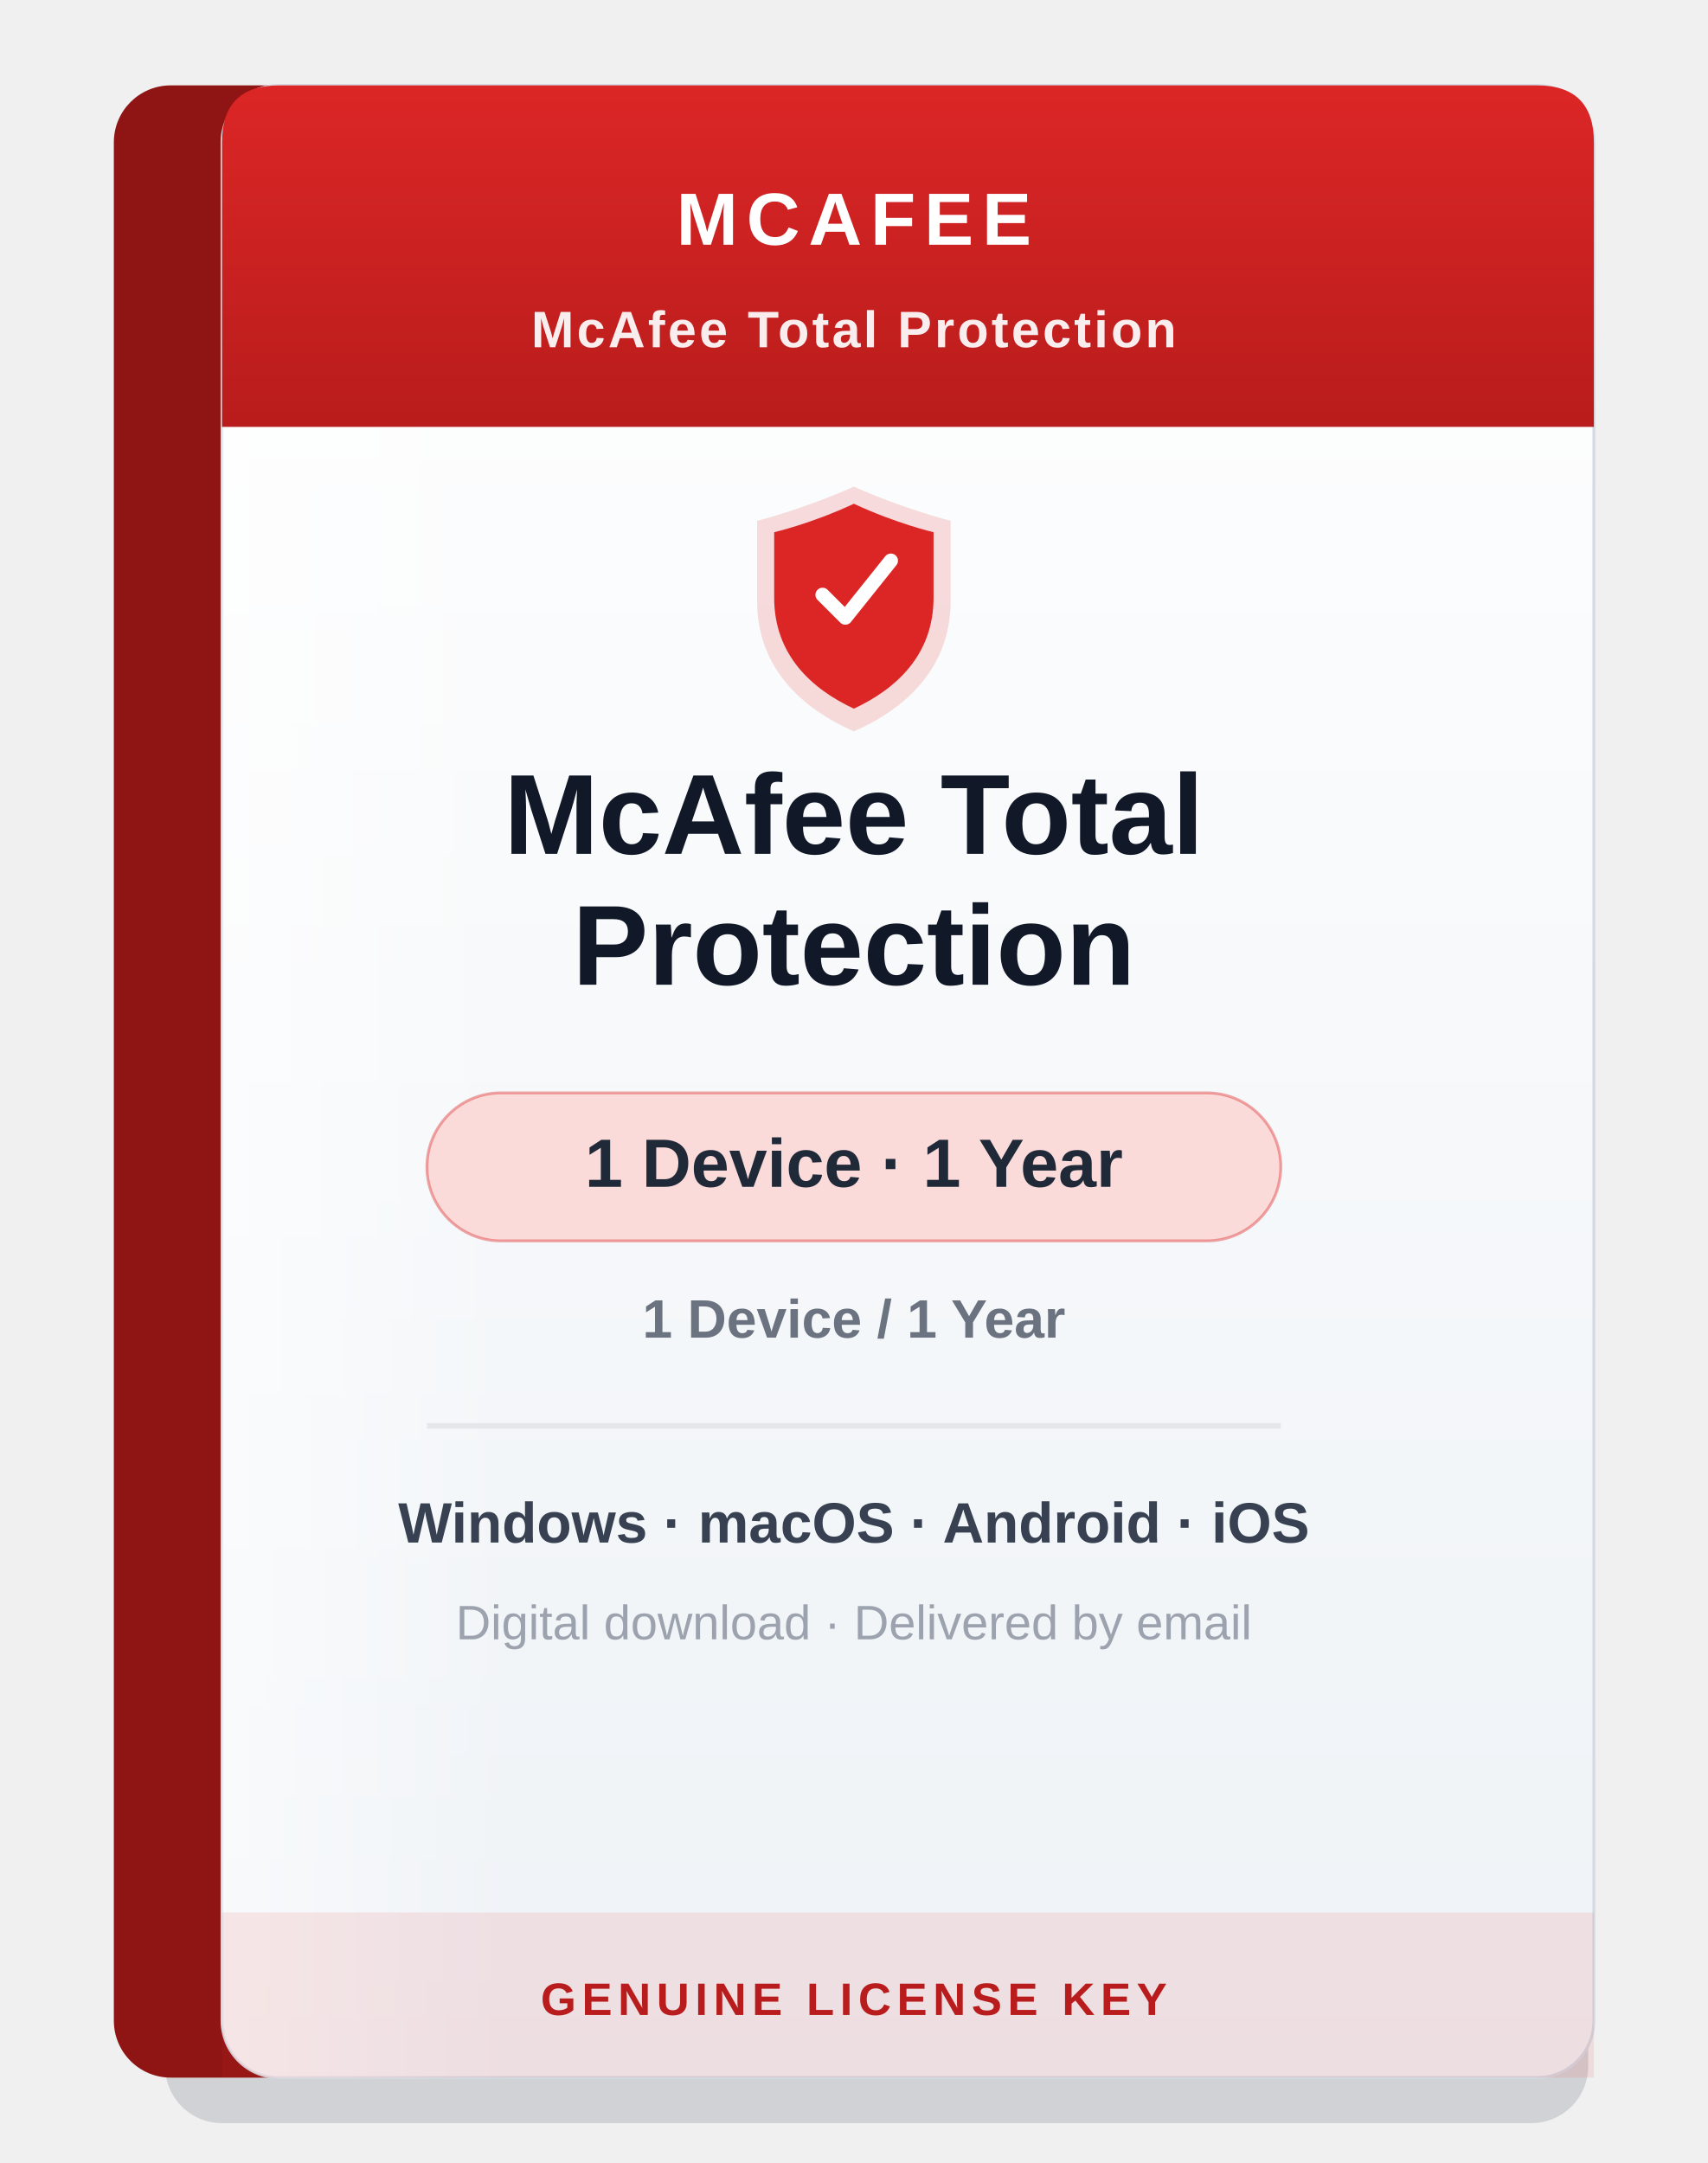
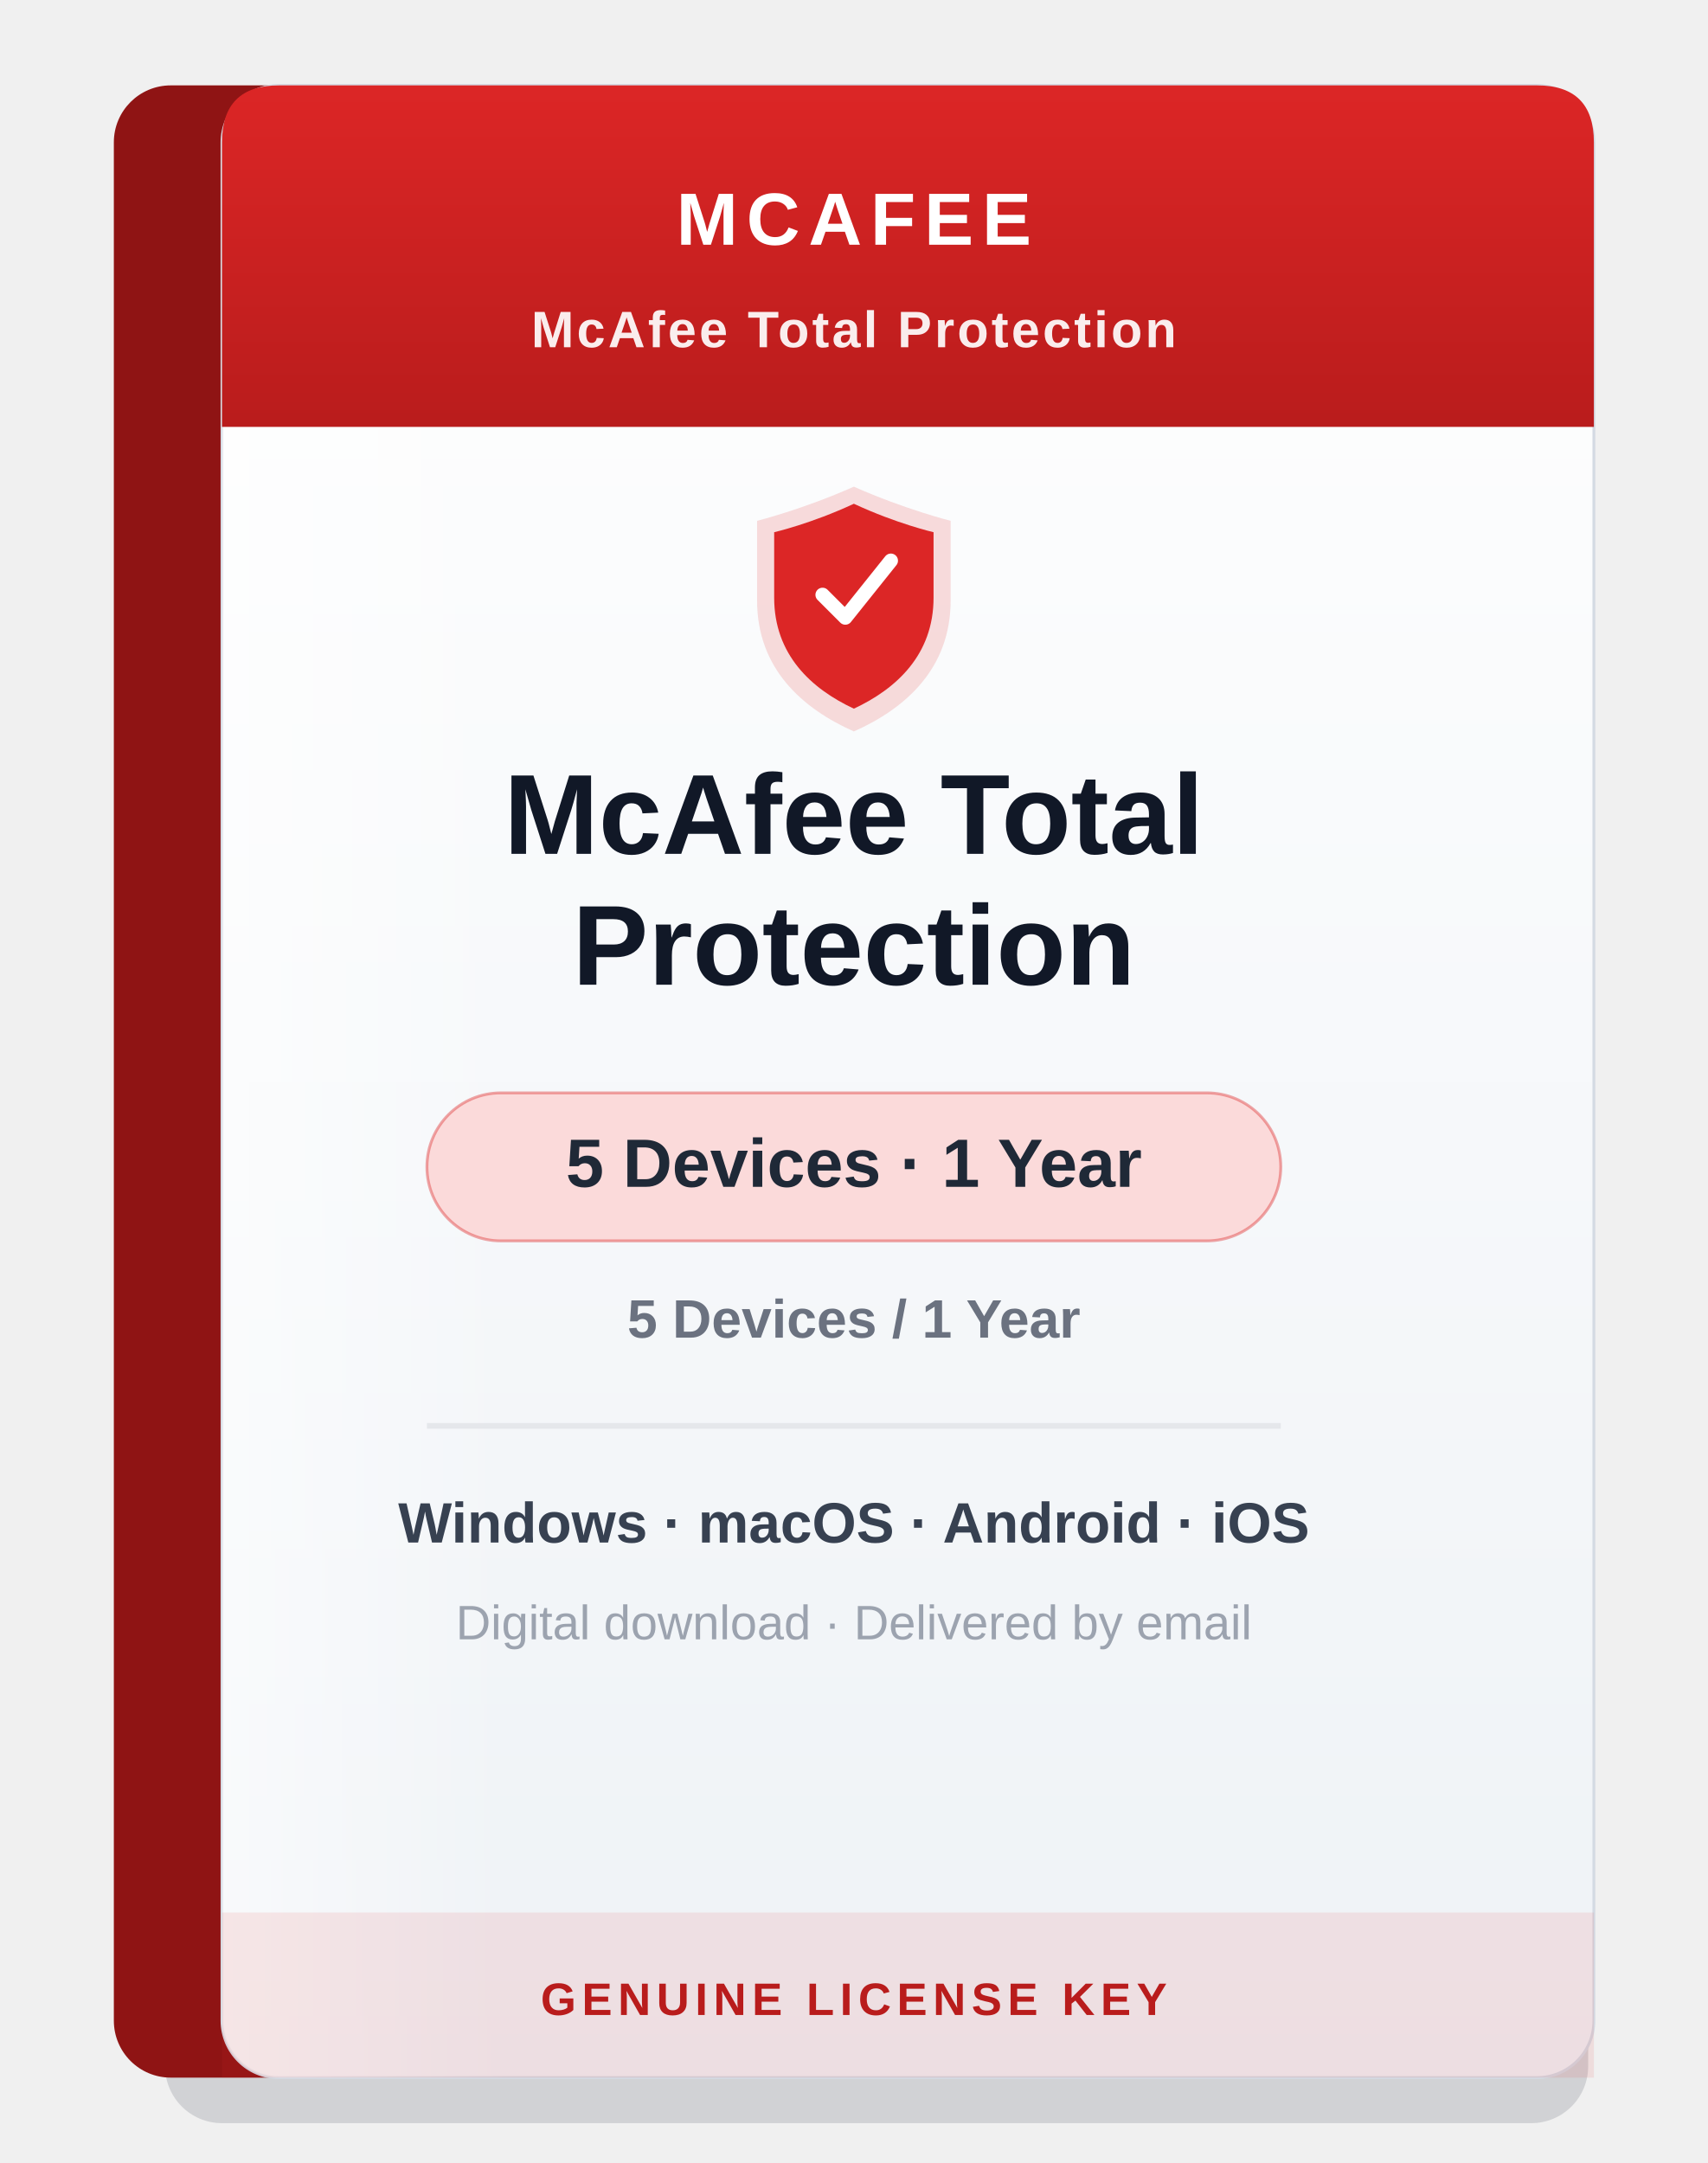
<svg xmlns="http://www.w3.org/2000/svg" width="600" height="760" viewBox="0 0 600 760">
  <defs>
    <linearGradient id="face" x1="0" y1="0" x2="0" y2="1">
      <stop offset="0" stop-color="#FFFFFF" />
      <stop offset="1" stop-color="#EEF2F6" />
    </linearGradient>
    <linearGradient id="band" x1="0" y1="0" x2="0" y2="1">
      <stop offset="0" stop-color="#DC2626" />
      <stop offset="1" stop-color="#B91C1C" />
    </linearGradient>
    <linearGradient id="gloss" x1="0" y1="0" x2="1" y2="0">
      <stop offset="0" stop-color="#FFFFFF" stop-opacity="0.55" />
      <stop offset="0.5" stop-color="#FFFFFF" stop-opacity="0" />
    </linearGradient>
  </defs>
  <rect x="58" y="46" width="500" height="700" rx="20" fill="#0F172A" opacity="0.14" />
  <rect x="40" y="30" width="86" height="700" rx="20" fill="#8F1414" />
  <rect x="78" y="30" width="482" height="700" rx="20" fill="url(#face)" stroke="#D4DAE3" />
  <rect x="78" y="30" width="200" height="700" rx="20" fill="url(#gloss)" />
  <path d="M78 50 Q78 30 98 30 L540 30 Q560 30 560 50 L560 150 L78 150 Z" fill="url(#band)" />
  <text x="300" y="86" text-anchor="middle" font-family="Segoe UI, Arial, sans-serif" font-size="26" font-weight="800" letter-spacing="3" fill="#FFFFFF">MCAFEE</text>
  <text x="300" y="122" text-anchor="middle" font-family="Segoe UI, Arial, sans-serif" font-size="18" font-weight="600" letter-spacing="1" fill="#FFFFFF" opacity="0.92">McAfee Total Protection</text>
  <g transform="translate(300 205)">
    <path d="M0 -34 C18 -26 34 -22 34 -22 L34 6 C34 30 18 44 0 52 C-18 44 -34 30 -34 6 L-34 -22 C-34 -22 -18 -26 0 -34 Z" fill="#DC2626" opacity="0.16" />
    <path d="M0 -28 C15 -21 28 -18 28 -18 L28 5 C28 25 15 37 0 44 C-15 37 -28 25 -28 5 L-28 -18 C-28 -18 -15 -21 0 -28 Z" fill="#DC2626" />
    <path d="M-11 4 L-3 12 L13 -8" stroke="#FFFFFF" stroke-width="5" fill="none" stroke-linecap="round" stroke-linejoin="round" />
  </g>
  <text x="300" y="300" text-anchor="middle" font-family="Segoe UI, Arial, sans-serif" font-size="40" font-weight="800" fill="#111827">McAfee Total</text>
  <text x="300" y="346" text-anchor="middle" font-family="Segoe UI, Arial, sans-serif" font-size="40" font-weight="800" fill="#111827">Protection</text>
  <rect x="150" y="384" width="300" height="52" rx="26" fill="#FBDADA" stroke="#DC2626" stroke-opacity="0.4" />
-   <text x="300" y="417" text-anchor="middle" font-family="Segoe UI, Arial, sans-serif" font-size="24" font-weight="700" fill="#1F2937">1 Device · 1 Year</text>
-   <text x="300" y="470" text-anchor="middle" font-family="Segoe UI, Arial, sans-serif" font-size="19" font-weight="600" fill="#6B7280">1 Device / 1 Year</text>
+   <text x="300" y="417" text-anchor="middle" font-family="Segoe UI, Arial, sans-serif" font-size="24" font-weight="700" fill="#1F2937">5 Devices · 1 Year</text>
+   <text x="300" y="470" text-anchor="middle" font-family="Segoe UI, Arial, sans-serif" font-size="19" font-weight="600" fill="#6B7280">5 Devices / 1 Year</text>
  <rect x="150" y="500" width="300" height="2" fill="#E5E7EB" />
  <text x="300" y="542" text-anchor="middle" font-family="Segoe UI, Arial, sans-serif" font-size="20" font-weight="600" fill="#374151">Windows · macOS · Android · iOS</text>
  <text x="300" y="576" text-anchor="middle" font-family="Segoe UI, Arial, sans-serif" font-size="17" fill="#9CA3AF">Digital download · Delivered by email</text>
  <rect x="78" y="672" width="482" height="58" rx="0" fill="#DC2626" opacity="0.10" />
  <text x="300" y="708" text-anchor="middle" font-family="Segoe UI, Arial, sans-serif" font-size="16" font-weight="700" letter-spacing="2" fill="#B91C1C">GENUINE LICENSE KEY</text>
</svg>
